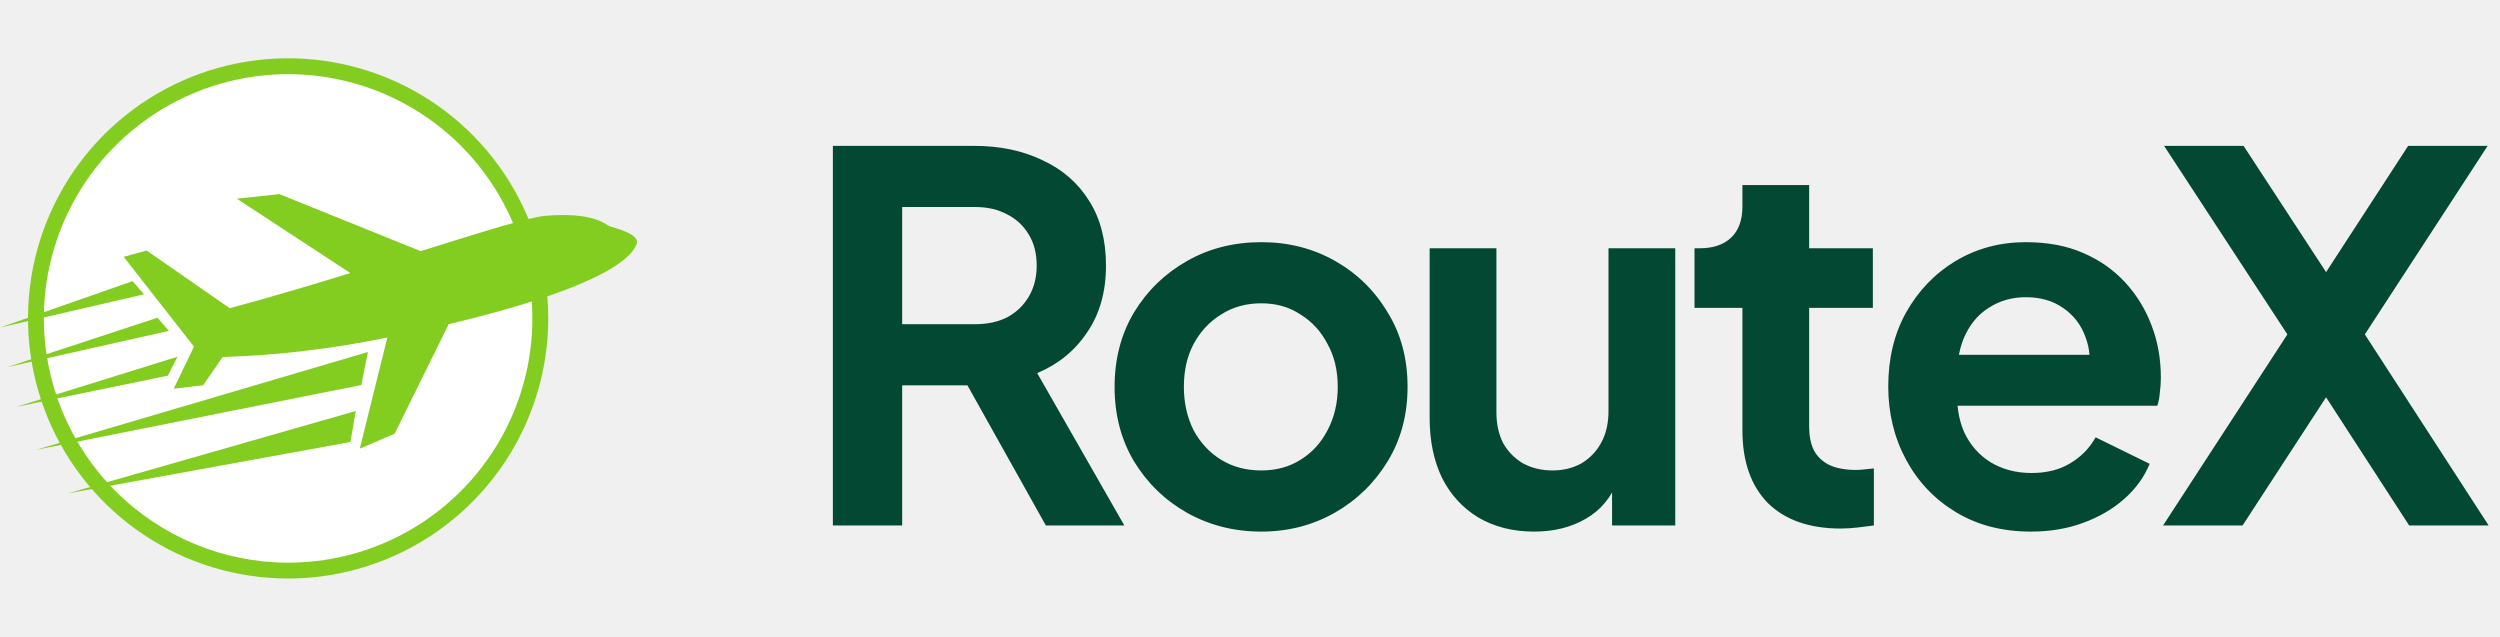
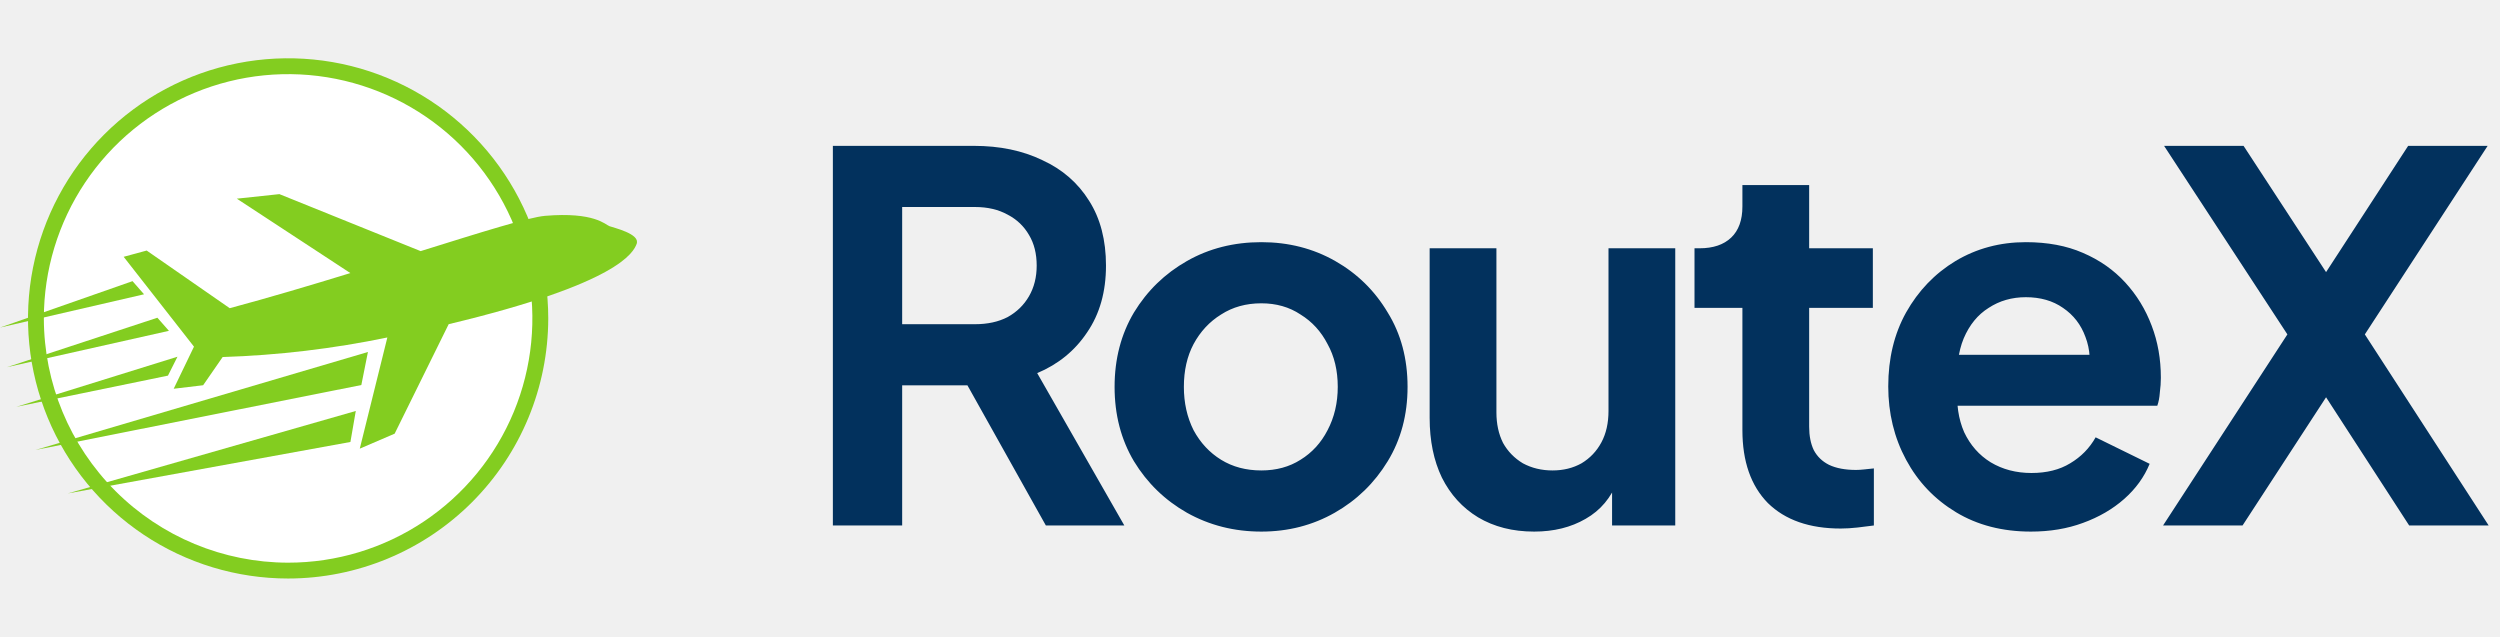
<svg xmlns="http://www.w3.org/2000/svg" width="157" height="40" viewBox="0 0 157 40" fill="none">
  <g clip-path="url(#clip0_3984_124)">
    <path d="M18.095 36.331C14.864 36.331 11.705 35.373 9.019 33.578C6.332 31.783 4.239 29.232 3.002 26.247C1.766 23.262 1.442 19.978 2.073 16.809C2.703 13.64 4.259 10.729 6.543 8.445C8.828 6.16 11.739 4.604 14.908 3.974C18.076 3.344 21.361 3.667 24.346 4.904C27.331 6.14 29.882 8.234 31.677 10.92C33.472 13.607 34.43 16.765 34.43 19.996C34.425 24.327 32.703 28.479 29.64 31.542C26.578 34.604 22.425 36.327 18.095 36.331Z" fill="#83CD20" />
    <path d="M18.094 35.336C21.128 35.336 24.094 34.437 26.616 32.751C29.139 31.066 31.105 28.67 32.266 25.867C33.427 23.064 33.731 19.979 33.139 17.004C32.547 14.028 31.086 11.295 28.941 9.149C26.796 7.004 24.062 5.543 21.087 4.951C18.111 4.359 15.027 4.663 12.224 5.824C9.421 6.985 7.025 8.951 5.339 11.474C3.654 13.996 2.754 16.962 2.754 19.996C2.759 24.063 4.376 27.962 7.252 30.838C10.128 33.714 14.027 35.332 18.094 35.336Z" fill="white" />
    <path d="M38.273 14.203C38.014 14.108 37.326 13.296 34.236 13.554C33.201 13.642 30.204 14.589 26.416 15.77L17.546 12.191L14.872 12.476L22.002 17.149C19.532 17.909 16.933 18.682 14.427 19.355L9.211 15.734L7.766 16.127L12.182 21.77L10.908 24.413L12.757 24.193L13.982 22.422C17.459 22.311 20.92 21.9 24.326 21.193L22.594 28.175L24.784 27.234L28.177 20.358C38.865 17.803 39.785 15.848 39.987 15.302C40.204 14.682 38.534 14.302 38.273 14.203Z" fill="#83CD20" />
    <path d="M4.251 30.988L22.006 27.756L22.343 25.809L4.251 30.988Z" fill="#83CD20" />
    <path d="M2.227 28.258L22.692 24.179L23.106 22.105L2.227 28.258Z" fill="#83CD20" />
    <path d="M10.548 23.589L1.026 25.549L11.145 22.402L10.548 23.589Z" fill="#83CD20" />
    <path d="M10.608 20.776L0.438 23.059L9.884 19.953L10.608 20.776Z" fill="#83CD20" />
    <path d="M9.046 18.481L0 20.571L8.322 17.656L9.046 18.481Z" fill="#83CD20" />
  </g>
-   <path d="M52.304 33V9.16H61.168C62.789 9.16 64.219 9.459 65.456 10.056C66.715 10.632 67.696 11.485 68.4 12.616C69.104 13.725 69.456 15.08 69.456 16.68C69.456 18.323 69.061 19.72 68.272 20.872C67.504 22.024 66.459 22.877 65.136 23.432L70.608 33H65.68L59.824 22.536L62.64 24.2H56.656V33H52.304ZM56.656 20.36H61.232C62.021 20.36 62.704 20.211 63.28 19.912C63.856 19.592 64.304 19.155 64.624 18.6C64.944 18.045 65.104 17.405 65.104 16.68C65.104 15.933 64.944 15.293 64.624 14.76C64.304 14.205 63.856 13.779 63.28 13.48C62.704 13.16 62.021 13 61.232 13H56.656V20.36ZM79.212 33.384C77.505 33.384 75.948 32.989 74.54 32.2C73.153 31.411 72.043 30.333 71.212 28.968C70.401 27.603 69.996 26.045 69.996 24.296C69.996 22.547 70.401 20.989 71.212 19.624C72.043 18.259 73.153 17.181 74.54 16.392C75.926 15.603 77.484 15.208 79.212 15.208C80.918 15.208 82.465 15.603 83.852 16.392C85.238 17.181 86.337 18.259 87.147 19.624C87.98 20.968 88.395 22.525 88.395 24.296C88.395 26.045 87.98 27.603 87.147 28.968C86.316 30.333 85.206 31.411 83.82 32.2C82.433 32.989 80.897 33.384 79.212 33.384ZM79.212 29.544C80.15 29.544 80.972 29.32 81.675 28.872C82.401 28.424 82.966 27.805 83.371 27.016C83.798 26.205 84.011 25.299 84.011 24.296C84.011 23.272 83.798 22.376 83.371 21.608C82.966 20.819 82.401 20.2 81.675 19.752C80.972 19.283 80.15 19.048 79.212 19.048C78.251 19.048 77.409 19.283 76.683 19.752C75.958 20.2 75.382 20.819 74.956 21.608C74.55 22.376 74.347 23.272 74.347 24.296C74.347 25.299 74.55 26.205 74.956 27.016C75.382 27.805 75.958 28.424 76.683 28.872C77.409 29.32 78.251 29.544 79.212 29.544ZM96.343 33.384C94.999 33.384 93.825 33.085 92.823 32.488C91.841 31.891 91.084 31.059 90.55 29.992C90.038 28.925 89.782 27.677 89.782 26.248V15.592H93.975V25.896C93.975 26.621 94.113 27.261 94.391 27.816C94.689 28.349 95.105 28.776 95.638 29.096C96.193 29.395 96.812 29.544 97.495 29.544C98.177 29.544 98.785 29.395 99.319 29.096C99.852 28.776 100.268 28.339 100.566 27.784C100.865 27.229 101.014 26.568 101.014 25.8V15.592H105.206V33H101.238V29.576L101.59 30.184C101.185 31.251 100.513 32.051 99.575 32.584C98.657 33.117 97.58 33.384 96.343 33.384ZM115.599 33.192C113.637 33.192 112.111 32.659 111.023 31.592C109.957 30.504 109.423 28.979 109.423 27.016V19.336H106.415V15.592H106.735C107.589 15.592 108.25 15.368 108.719 14.92C109.189 14.472 109.423 13.821 109.423 12.968V11.624H113.615V15.592H117.615V19.336H113.615V26.792C113.615 27.368 113.711 27.859 113.903 28.264C114.117 28.669 114.437 28.979 114.863 29.192C115.311 29.405 115.877 29.512 116.559 29.512C116.709 29.512 116.879 29.501 117.071 29.48C117.285 29.459 117.487 29.437 117.679 29.416V33C117.381 33.043 117.039 33.085 116.655 33.128C116.271 33.171 115.919 33.192 115.599 33.192ZM127.542 33.384C125.75 33.384 124.182 32.979 122.838 32.168C121.494 31.357 120.448 30.259 119.702 28.872C118.955 27.485 118.582 25.949 118.582 24.264C118.582 22.515 118.955 20.968 119.702 19.624C120.47 18.259 121.504 17.181 122.806 16.392C124.128 15.603 125.6 15.208 127.222 15.208C128.587 15.208 129.782 15.432 130.806 15.88C131.851 16.328 132.736 16.947 133.462 17.736C134.187 18.525 134.742 19.432 135.126 20.456C135.51 21.459 135.702 22.547 135.702 23.72C135.702 24.019 135.68 24.328 135.638 24.648C135.616 24.968 135.563 25.245 135.478 25.48H122.038V22.28H133.11L131.126 23.784C131.318 22.803 131.264 21.928 130.966 21.16C130.688 20.392 130.219 19.784 129.558 19.336C128.918 18.888 128.139 18.664 127.222 18.664C126.347 18.664 125.568 18.888 124.886 19.336C124.203 19.763 123.68 20.403 123.318 21.256C122.976 22.088 122.848 23.101 122.934 24.296C122.848 25.363 122.987 26.312 123.35 27.144C123.734 27.955 124.288 28.584 125.014 29.032C125.76 29.48 126.614 29.704 127.574 29.704C128.534 29.704 129.344 29.501 130.006 29.096C130.688 28.691 131.222 28.147 131.606 27.464L134.998 29.128C134.656 29.96 134.123 30.696 133.398 31.336C132.672 31.976 131.808 32.477 130.806 32.84C129.824 33.203 128.736 33.384 127.542 33.384ZM135.84 33L143.648 21L135.904 9.16H140.896L147.232 18.856H144.928L151.232 9.16H156.224L148.512 21L156.288 33H151.296L144.928 23.176H147.232L140.832 33H135.84Z" fill="#034833" />
+   <path d="M52.304 33V9.16H61.168C62.789 9.16 64.219 9.459 65.456 10.056C66.715 10.632 67.696 11.485 68.4 12.616C69.104 13.725 69.456 15.08 69.456 16.68C69.456 18.323 69.061 19.72 68.272 20.872C67.504 22.024 66.459 22.877 65.136 23.432L70.608 33H65.68L59.824 22.536L62.64 24.2H56.656V33H52.304ZM56.656 20.36H61.232C62.021 20.36 62.704 20.211 63.28 19.912C63.856 19.592 64.304 19.155 64.624 18.6C64.944 18.045 65.104 17.405 65.104 16.68C65.104 15.933 64.944 15.293 64.624 14.76C64.304 14.205 63.856 13.779 63.28 13.48C62.704 13.16 62.021 13 61.232 13H56.656V20.36ZM79.212 33.384C77.505 33.384 75.948 32.989 74.54 32.2C73.153 31.411 72.043 30.333 71.212 28.968C70.401 27.603 69.996 26.045 69.996 24.296C69.996 22.547 70.401 20.989 71.212 19.624C72.043 18.259 73.153 17.181 74.54 16.392C75.926 15.603 77.484 15.208 79.212 15.208C80.918 15.208 82.465 15.603 83.852 16.392C85.238 17.181 86.337 18.259 87.147 19.624C87.98 20.968 88.395 22.525 88.395 24.296C88.395 26.045 87.98 27.603 87.147 28.968C86.316 30.333 85.206 31.411 83.82 32.2C82.433 32.989 80.897 33.384 79.212 33.384ZM79.212 29.544C80.15 29.544 80.972 29.32 81.675 28.872C82.401 28.424 82.966 27.805 83.371 27.016C83.798 26.205 84.011 25.299 84.011 24.296C84.011 23.272 83.798 22.376 83.371 21.608C82.966 20.819 82.401 20.2 81.675 19.752C80.972 19.283 80.15 19.048 79.212 19.048C78.251 19.048 77.409 19.283 76.683 19.752C75.958 20.2 75.382 20.819 74.956 21.608C74.55 22.376 74.347 23.272 74.347 24.296C74.347 25.299 74.55 26.205 74.956 27.016C75.382 27.805 75.958 28.424 76.683 28.872C77.409 29.32 78.251 29.544 79.212 29.544ZM96.343 33.384C94.999 33.384 93.825 33.085 92.823 32.488C91.841 31.891 91.084 31.059 90.55 29.992C90.038 28.925 89.782 27.677 89.782 26.248V15.592H93.975V25.896C93.975 26.621 94.113 27.261 94.391 27.816C94.689 28.349 95.105 28.776 95.638 29.096C96.193 29.395 96.812 29.544 97.495 29.544C98.177 29.544 98.785 29.395 99.319 29.096C99.852 28.776 100.268 28.339 100.566 27.784C100.865 27.229 101.014 26.568 101.014 25.8V15.592H105.206V33H101.238V29.576L101.59 30.184C101.185 31.251 100.513 32.051 99.575 32.584C98.657 33.117 97.58 33.384 96.343 33.384ZM115.599 33.192C113.637 33.192 112.111 32.659 111.023 31.592C109.957 30.504 109.423 28.979 109.423 27.016V19.336H106.415V15.592H106.735C107.589 15.592 108.25 15.368 108.719 14.92C109.189 14.472 109.423 13.821 109.423 12.968V11.624H113.615V15.592H117.615V19.336H113.615V26.792C113.615 27.368 113.711 27.859 113.903 28.264C114.117 28.669 114.437 28.979 114.863 29.192C115.311 29.405 115.877 29.512 116.559 29.512C116.709 29.512 116.879 29.501 117.071 29.48C117.285 29.459 117.487 29.437 117.679 29.416V33C117.381 33.043 117.039 33.085 116.655 33.128C116.271 33.171 115.919 33.192 115.599 33.192ZM127.542 33.384C125.75 33.384 124.182 32.979 122.838 32.168C121.494 31.357 120.448 30.259 119.702 28.872C118.955 27.485 118.582 25.949 118.582 24.264C118.582 22.515 118.955 20.968 119.702 19.624C120.47 18.259 121.504 17.181 122.806 16.392C124.128 15.603 125.6 15.208 127.222 15.208C128.587 15.208 129.782 15.432 130.806 15.88C131.851 16.328 132.736 16.947 133.462 17.736C134.187 18.525 134.742 19.432 135.126 20.456C135.51 21.459 135.702 22.547 135.702 23.72C135.702 24.019 135.68 24.328 135.638 24.648C135.616 24.968 135.563 25.245 135.478 25.48H122.038V22.28H133.11L131.126 23.784C131.318 22.803 131.264 21.928 130.966 21.16C130.688 20.392 130.219 19.784 129.558 19.336C128.918 18.888 128.139 18.664 127.222 18.664C126.347 18.664 125.568 18.888 124.886 19.336C124.203 19.763 123.68 20.403 123.318 21.256C122.976 22.088 122.848 23.101 122.934 24.296C122.848 25.363 122.987 26.312 123.35 27.144C123.734 27.955 124.288 28.584 125.014 29.032C125.76 29.48 126.614 29.704 127.574 29.704C128.534 29.704 129.344 29.501 130.006 29.096C130.688 28.691 131.222 28.147 131.606 27.464L134.998 29.128C134.656 29.96 134.123 30.696 133.398 31.336C132.672 31.976 131.808 32.477 130.806 32.84C129.824 33.203 128.736 33.384 127.542 33.384ZM135.84 33L143.648 21L135.904 9.16H140.896L147.232 18.856H144.928L151.232 9.16H156.224L148.512 21L156.288 33H151.296L144.928 23.176H147.232L140.832 33H135.84Z" fill="#02315D" />
  <defs>
    <clipPath id="clip0_3984_124">
      <rect width="40" height="32.671" fill="white" transform="translate(0 3.66406)" />
    </clipPath>
  </defs>
</svg>
